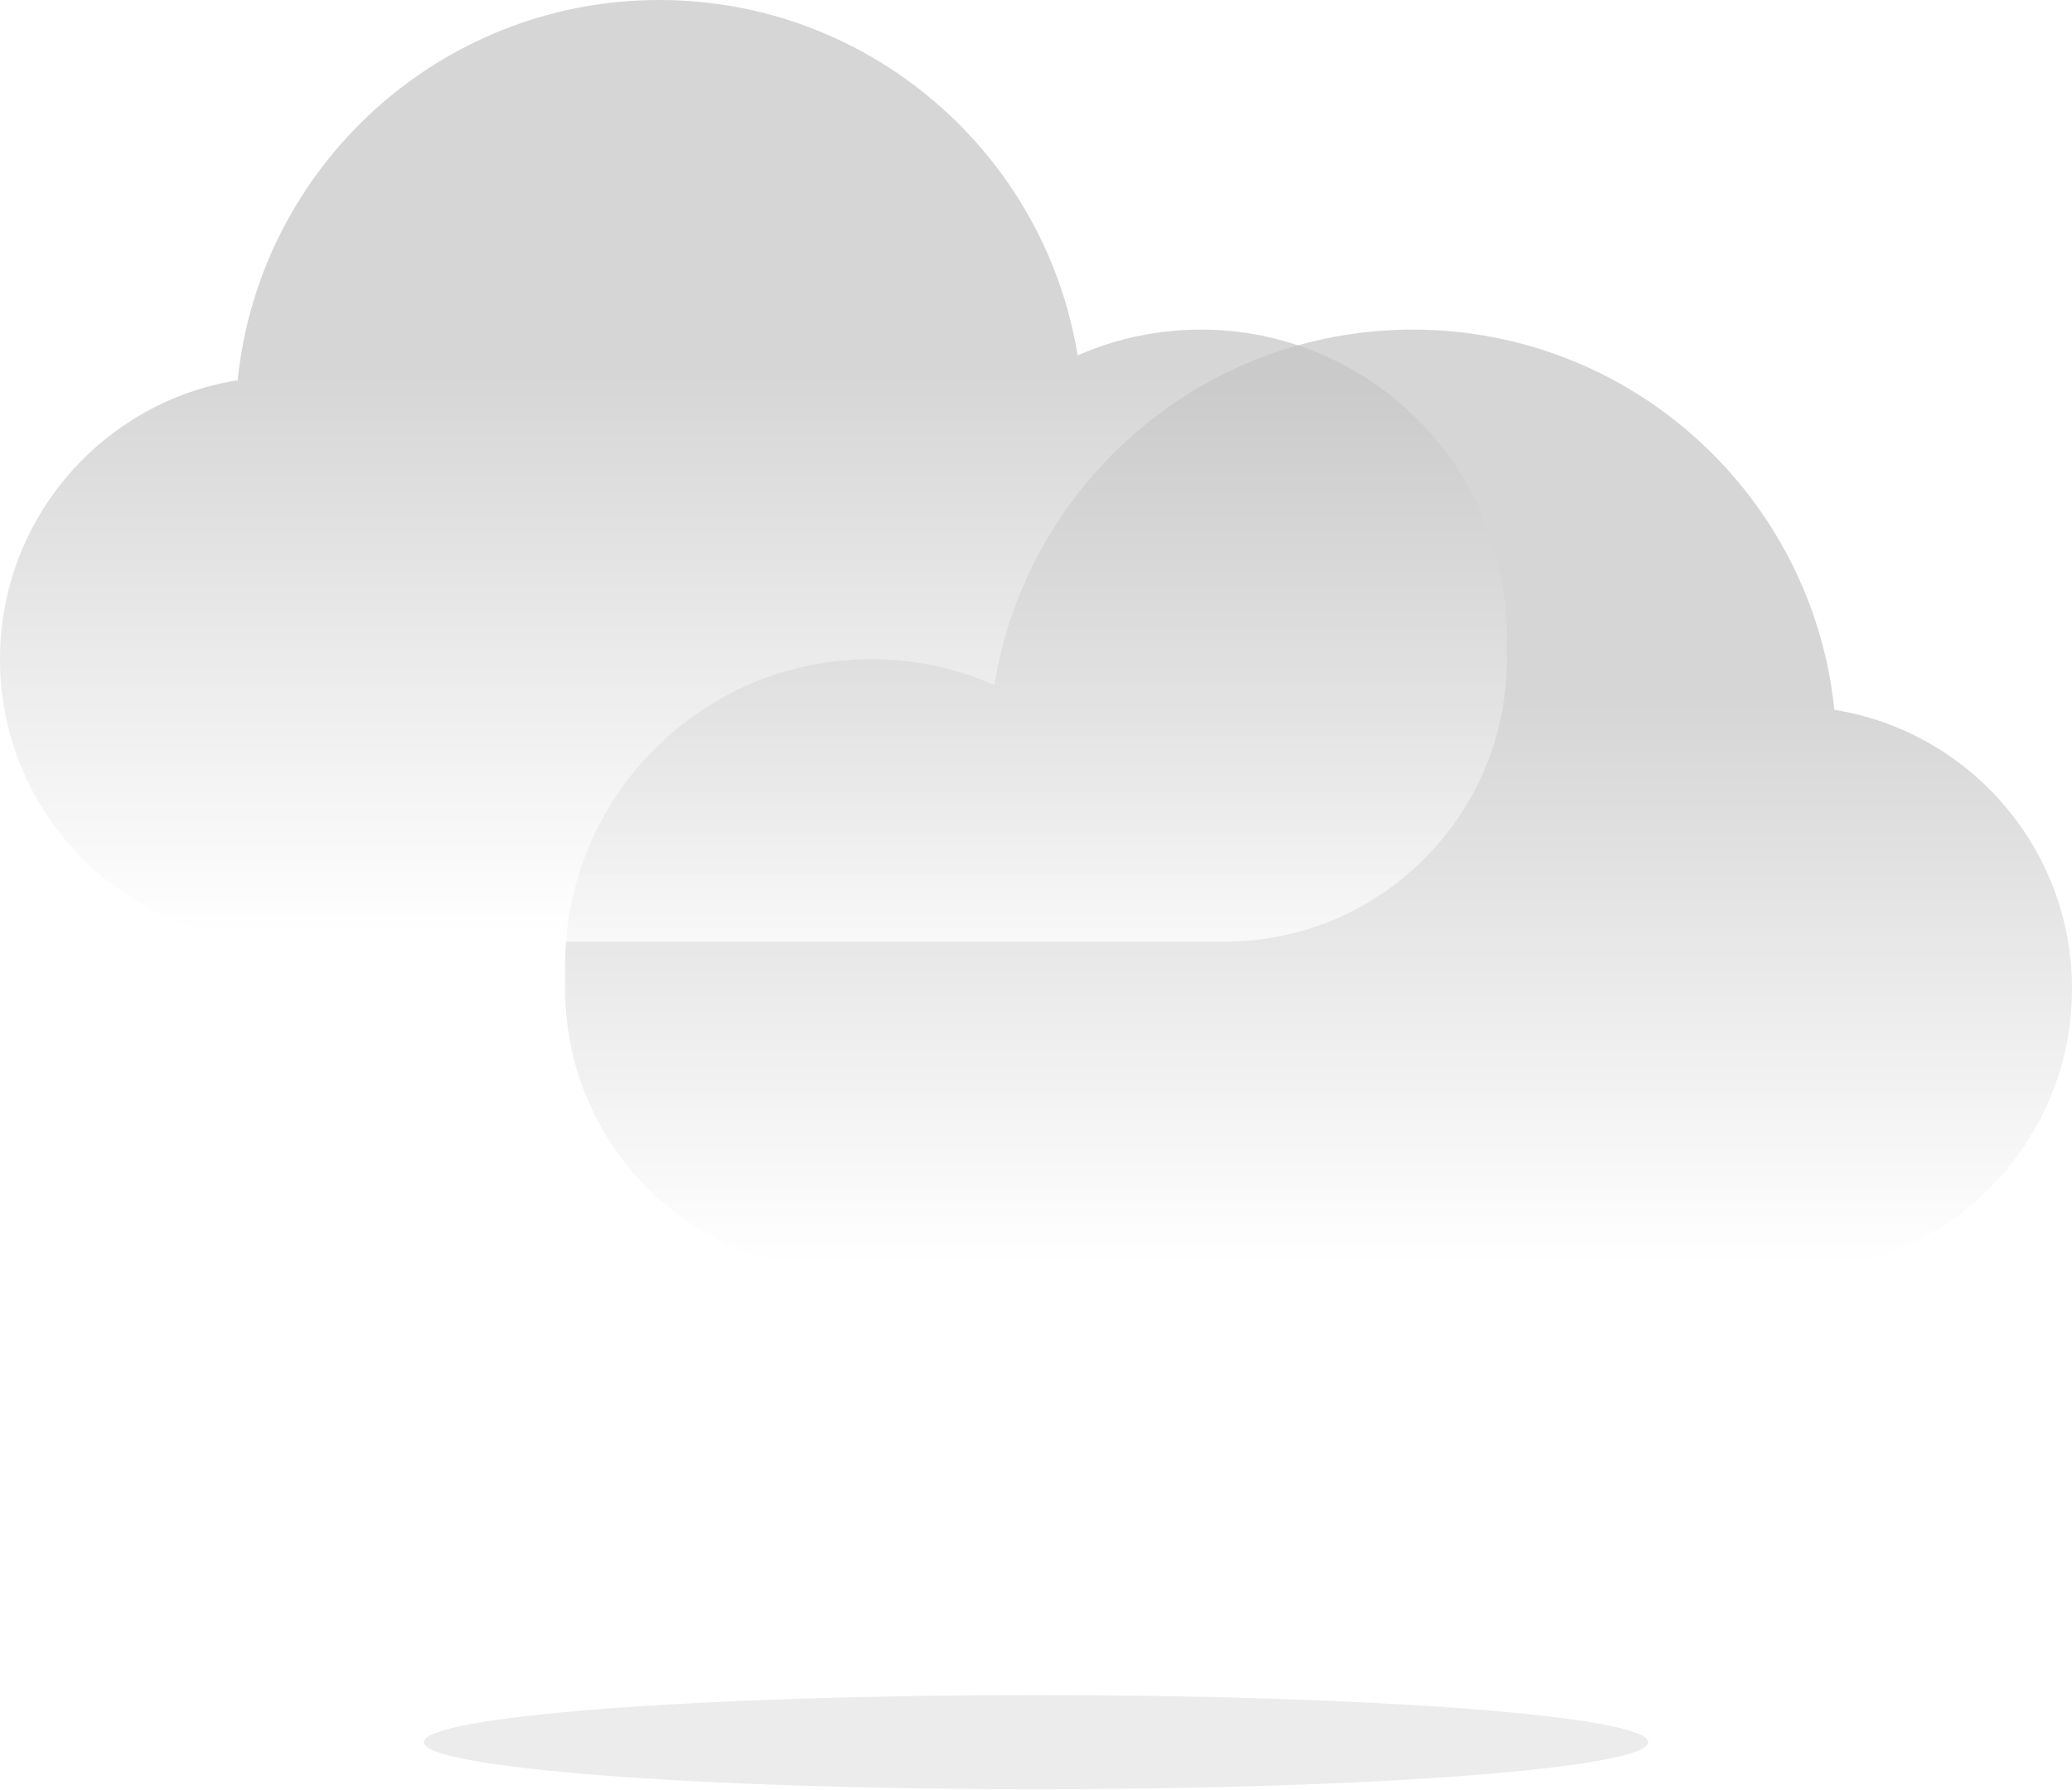
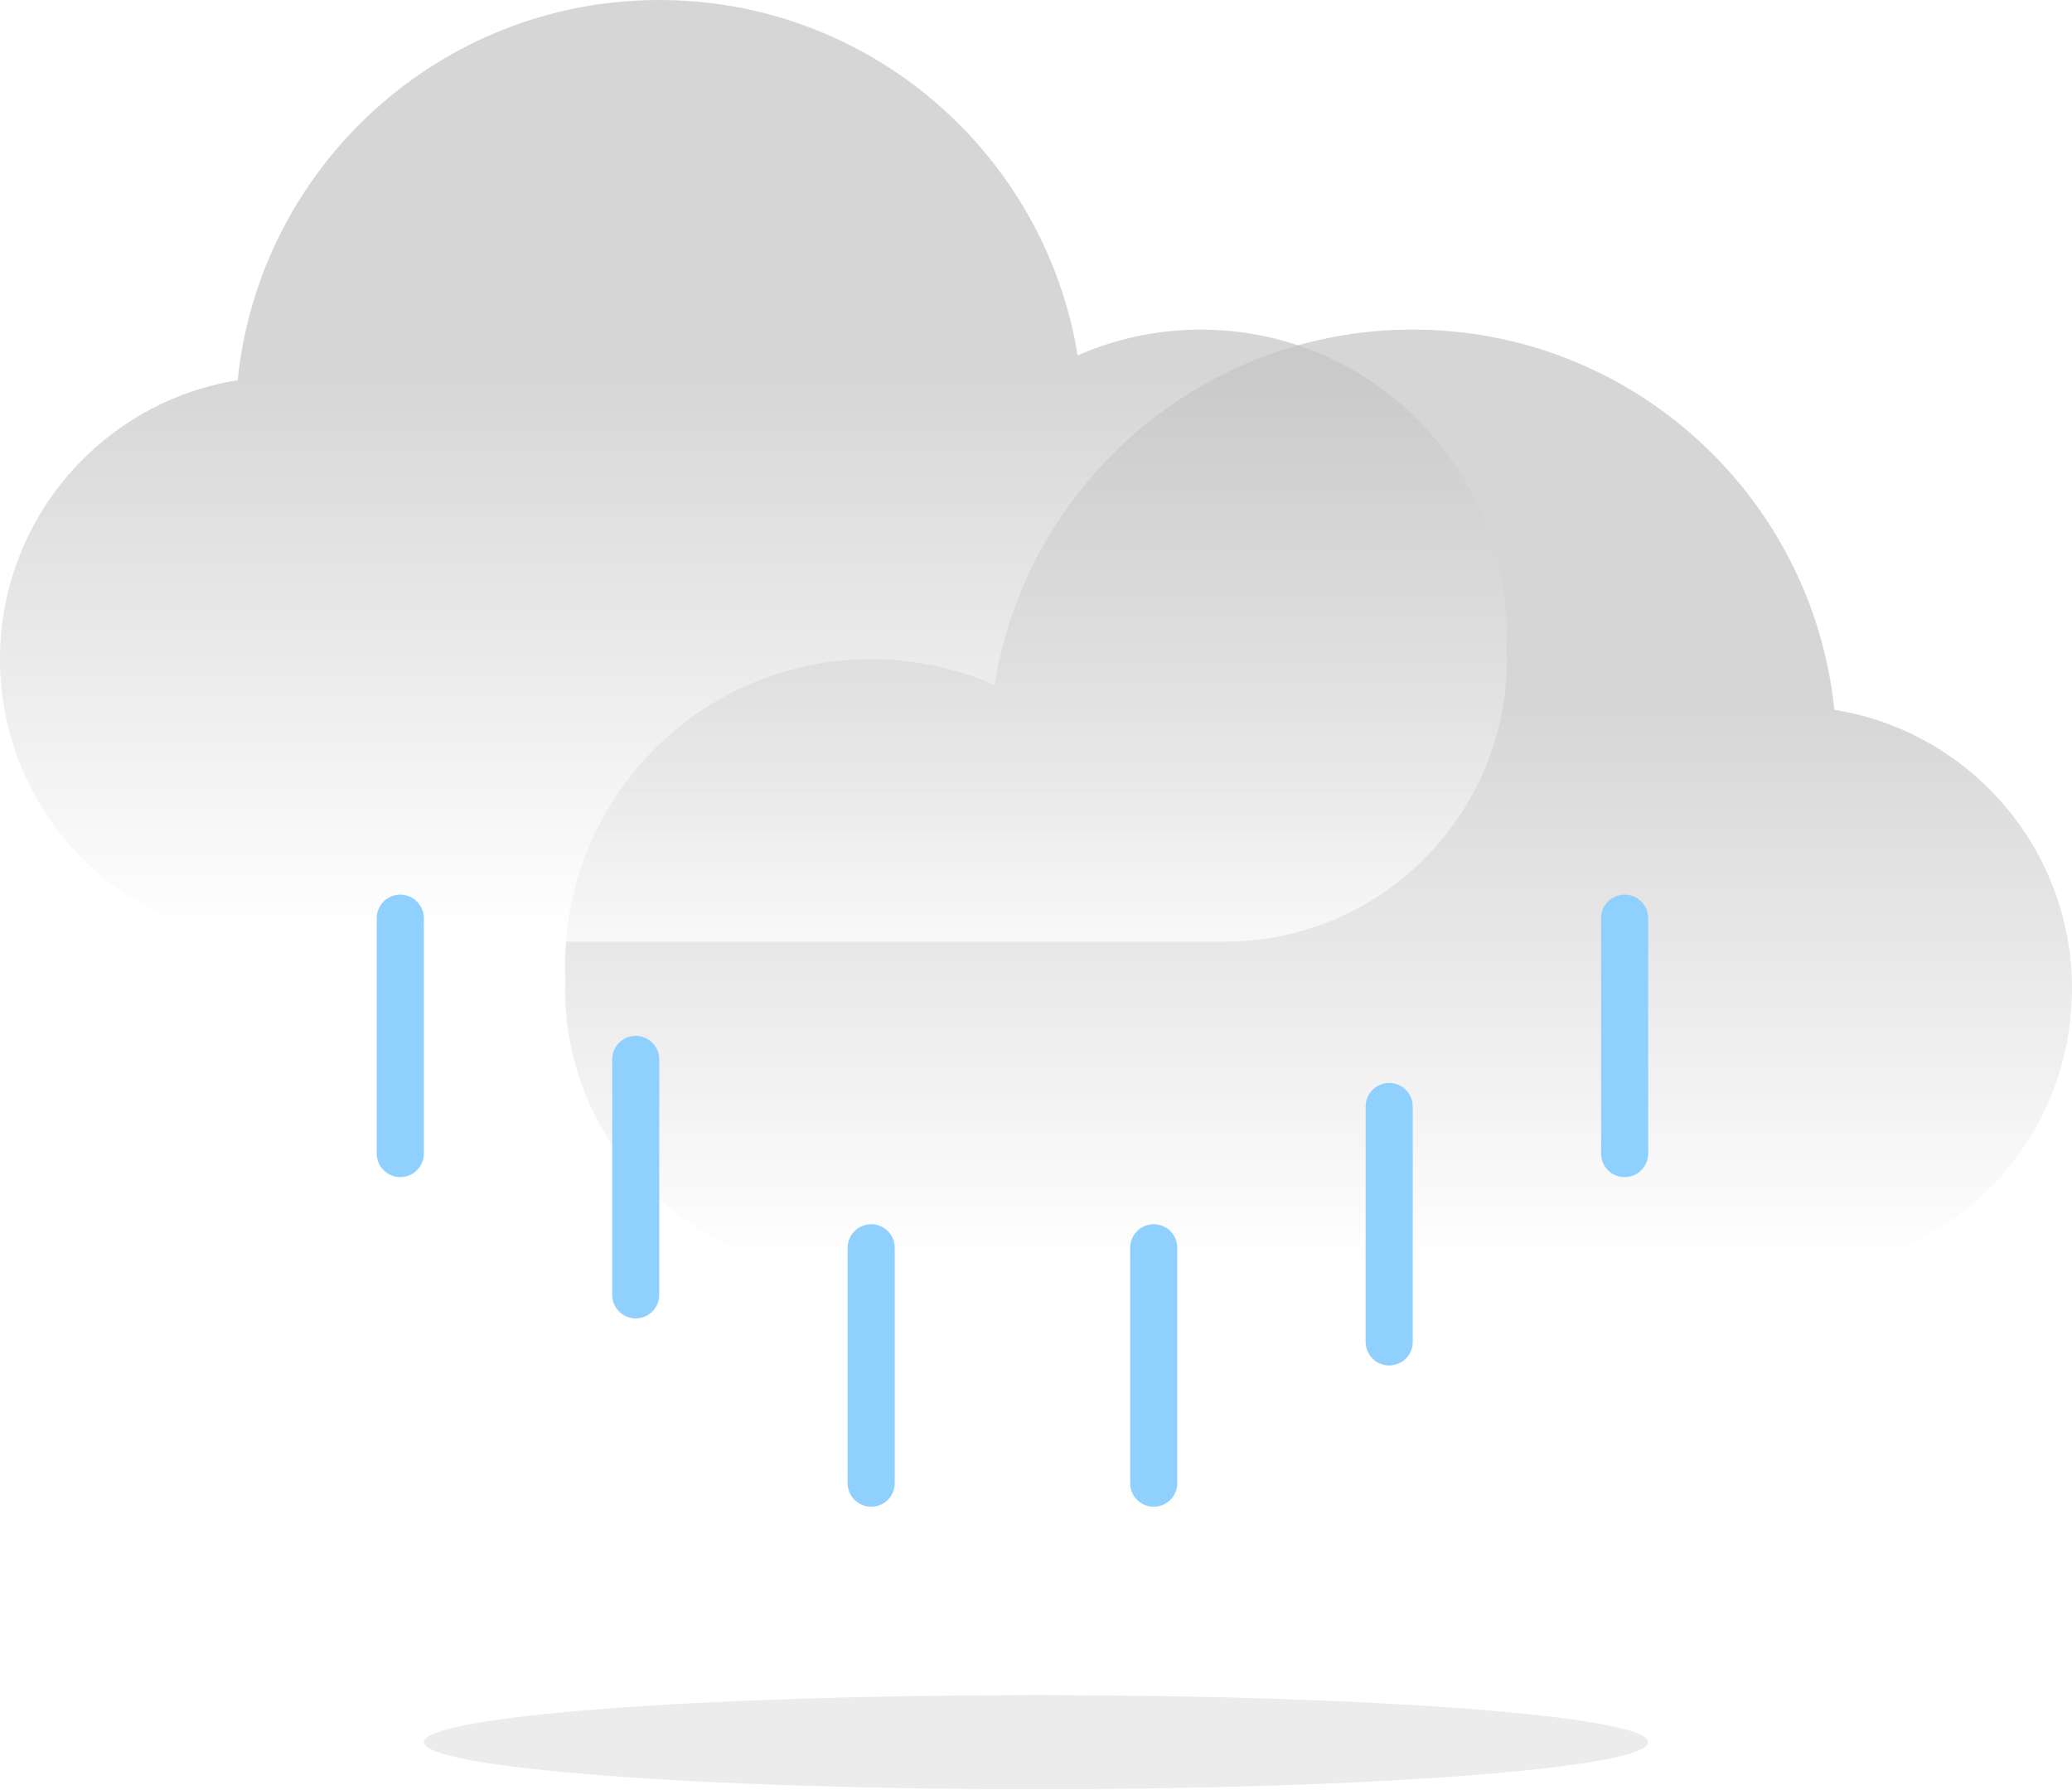
<svg xmlns="http://www.w3.org/2000/svg" width="44" height="38" viewBox="0 0 44 38" fill="none">
  <ellipse cx="22" cy="37" rx="13" ry="1" fill="#ECECEC" />
  <path fill-rule="evenodd" clip-rule="evenodd" d="M38.953 15.075C38.49 10.539 34.658 7 30 7C25.524 7 21.811 10.268 21.116 14.548C20.316 14.196 19.431 14 18.5 14C14.91 14 12 16.91 12 20.5C12 20.585 12.002 20.67 12.005 20.755C12.002 20.836 12 20.918 12 21C12 24.314 14.686 27 18 27H18.5H38C41.314 27 44 24.314 44 21C44 18.011 41.814 15.532 38.953 15.075Z" fill="url(#paint0_linear)" fill-opacity="0.7" />
  <path fill-rule="evenodd" clip-rule="evenodd" d="M5.047 8.075C5.51 3.539 9.342 0 14 0C18.476 0 22.189 3.268 22.884 7.548C23.684 7.196 24.569 7 25.5 7C29.09 7 32 9.91 32 13.5C32 13.585 31.998 13.67 31.995 13.755C31.998 13.836 32 13.918 32 14C32 17.314 29.314 20 26 20H25.5H6C2.686 20 0 17.314 0 14C0 11.011 2.186 8.532 5.047 8.075Z" fill="url(#paint1_linear)" fill-opacity="0.7" />
+   <rect width="1" height="6" rx="0.5" transform="matrix(1 0 0 -1 24 32)" fill="#90D0FF" />
+   <rect width="1" height="6" rx="0.5" transform="matrix(1 0 0 -1 29 29)" fill="#90D0FF" />
+   <rect width="1" height="6" rx="0.5" transform="matrix(1 0 0 -1 34 25)" fill="#90D0FF" />
+   <rect x="8" y="19" width="1" height="6" rx="0.5" fill="#90D0FF" />
+   <rect x="13" y="22" width="1" height="6" rx="0.5" fill="#90D0FF" />
+   <rect x="18" y="26" width="1" height="6" rx="0.5" fill="#90D0FF" />
  <defs>
    <linearGradient id="paint0_linear" x1="28" y1="15" x2="28" y2="27" gradientUnits="userSpaceOnUse">
      <stop stop-color="#C4C4C4" />
      <stop offset="1" stop-color="white" />
    </linearGradient>
    <linearGradient id="paint1_linear" x1="16" y1="8" x2="16" y2="20" gradientUnits="userSpaceOnUse">
      <stop stop-color="#C4C4C4" />
      <stop offset="1" stop-color="white" />
    </linearGradient>
  </defs>
</svg>
